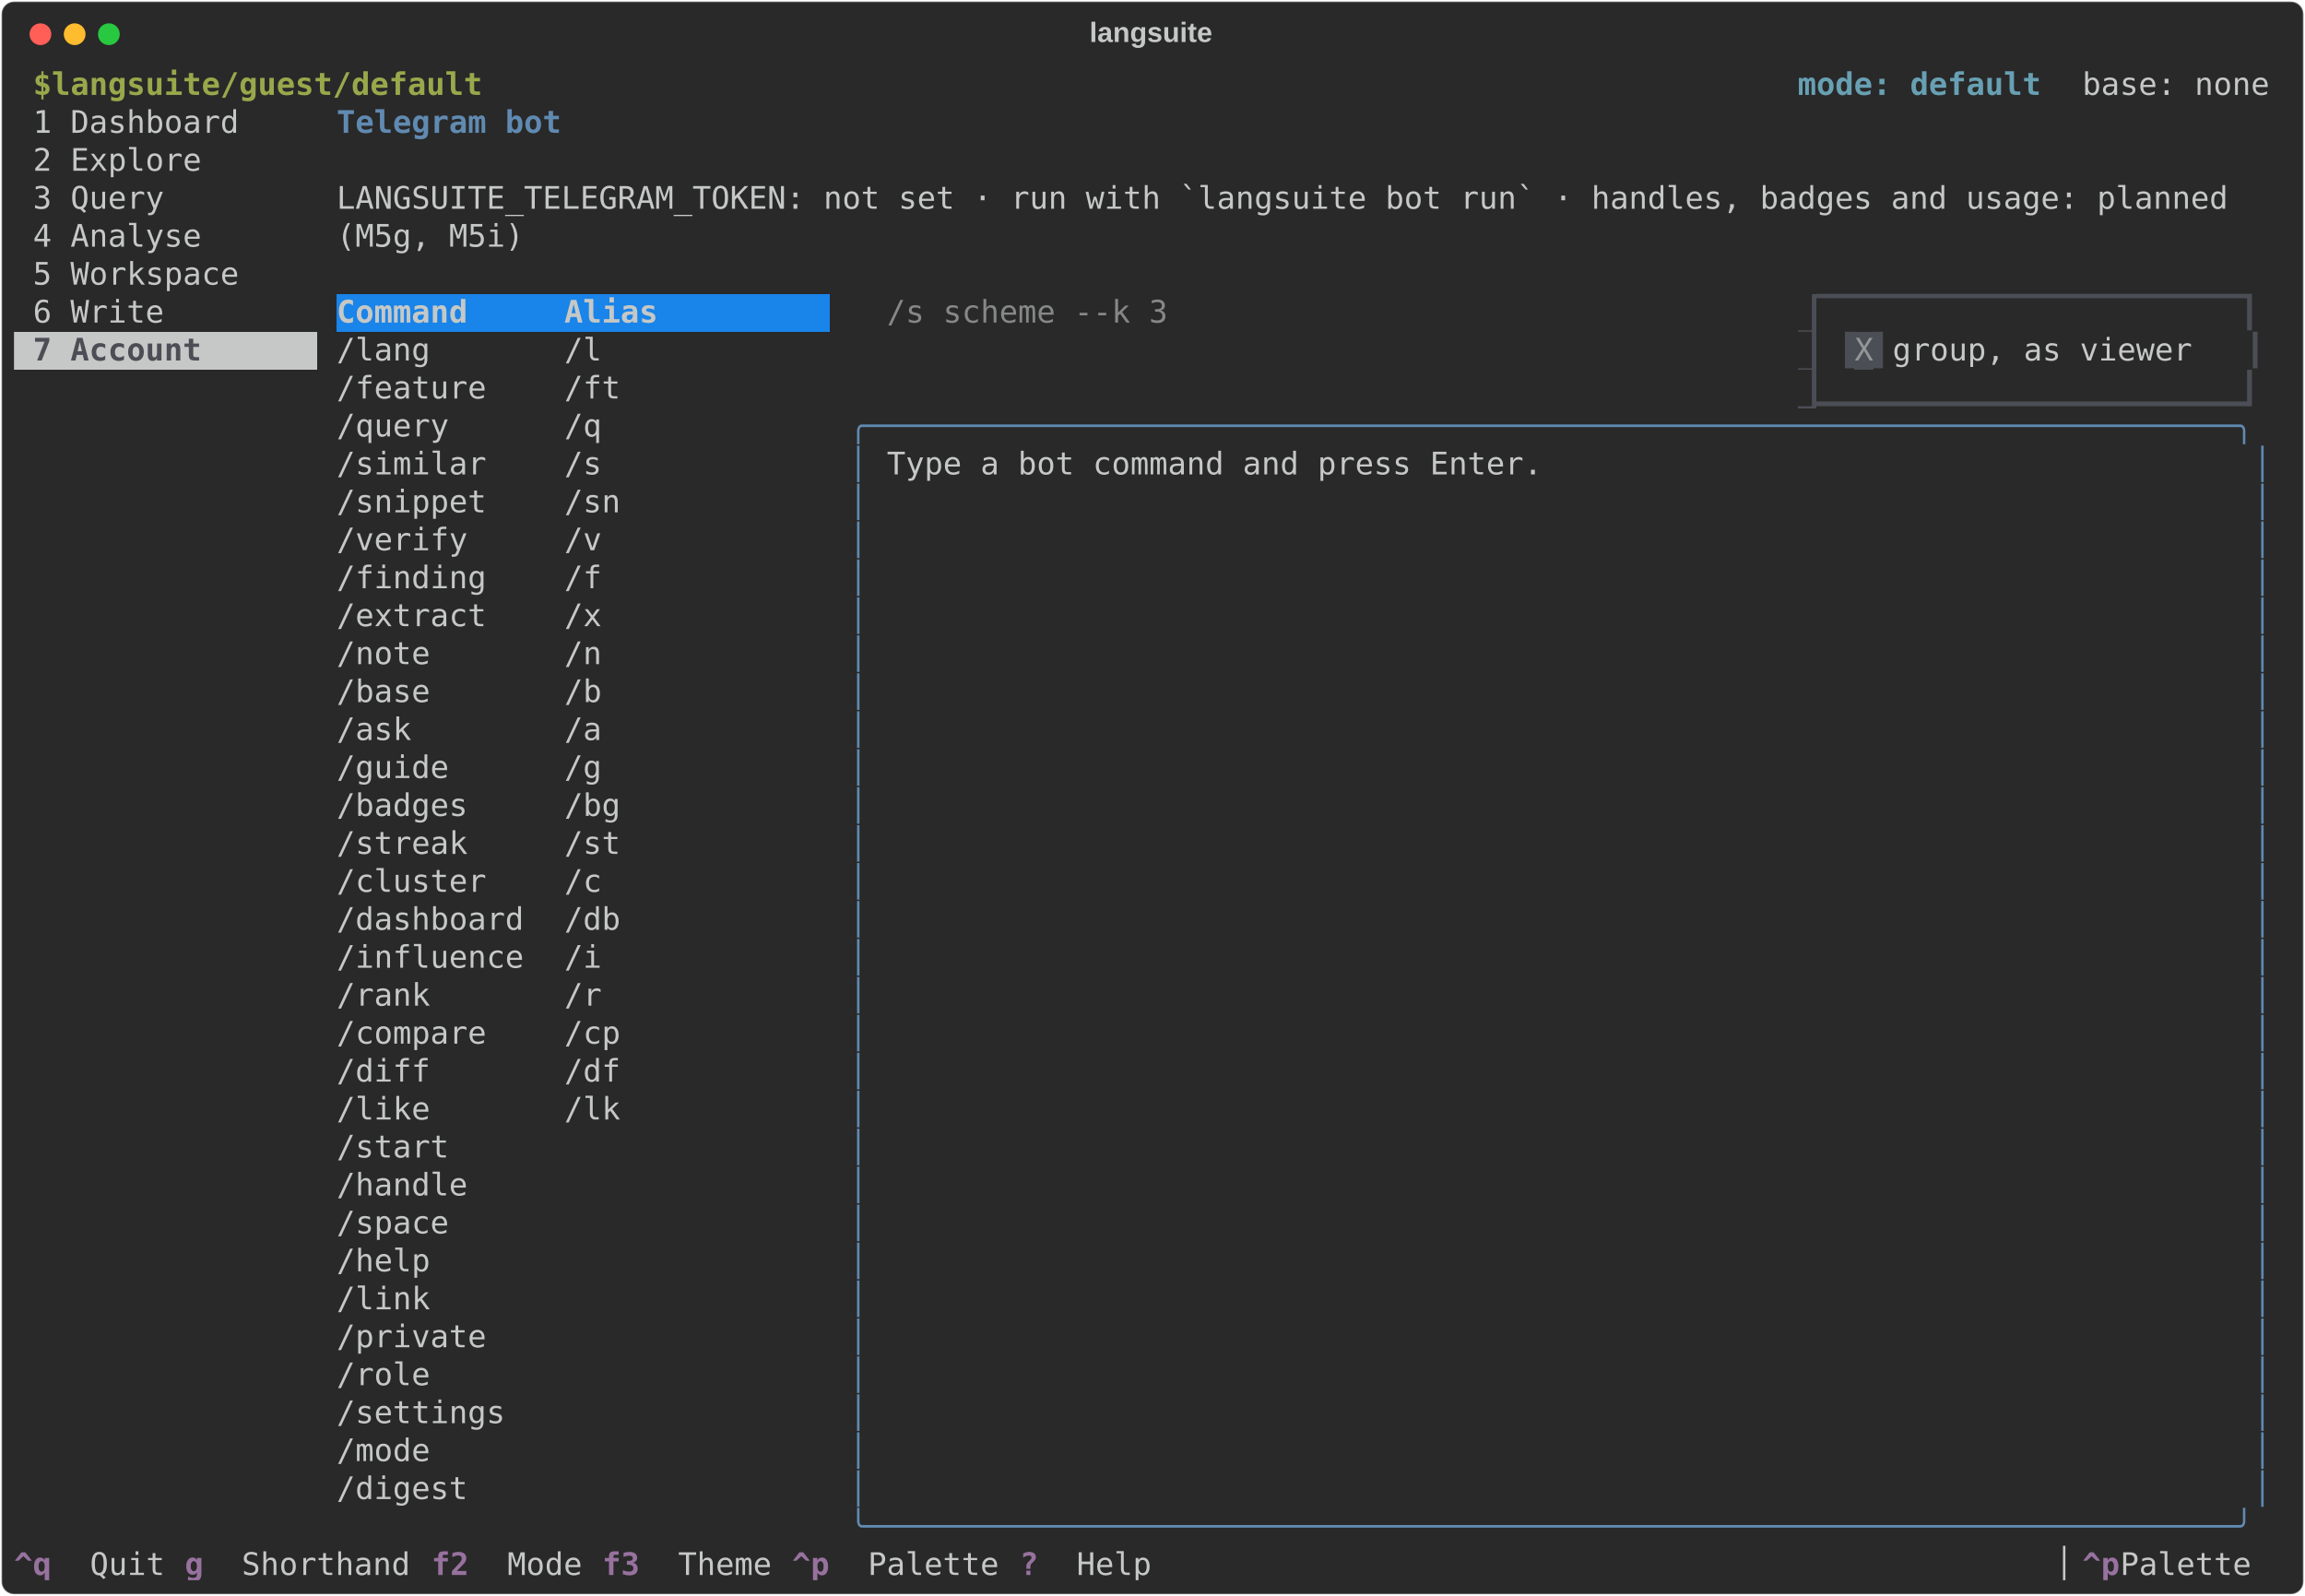
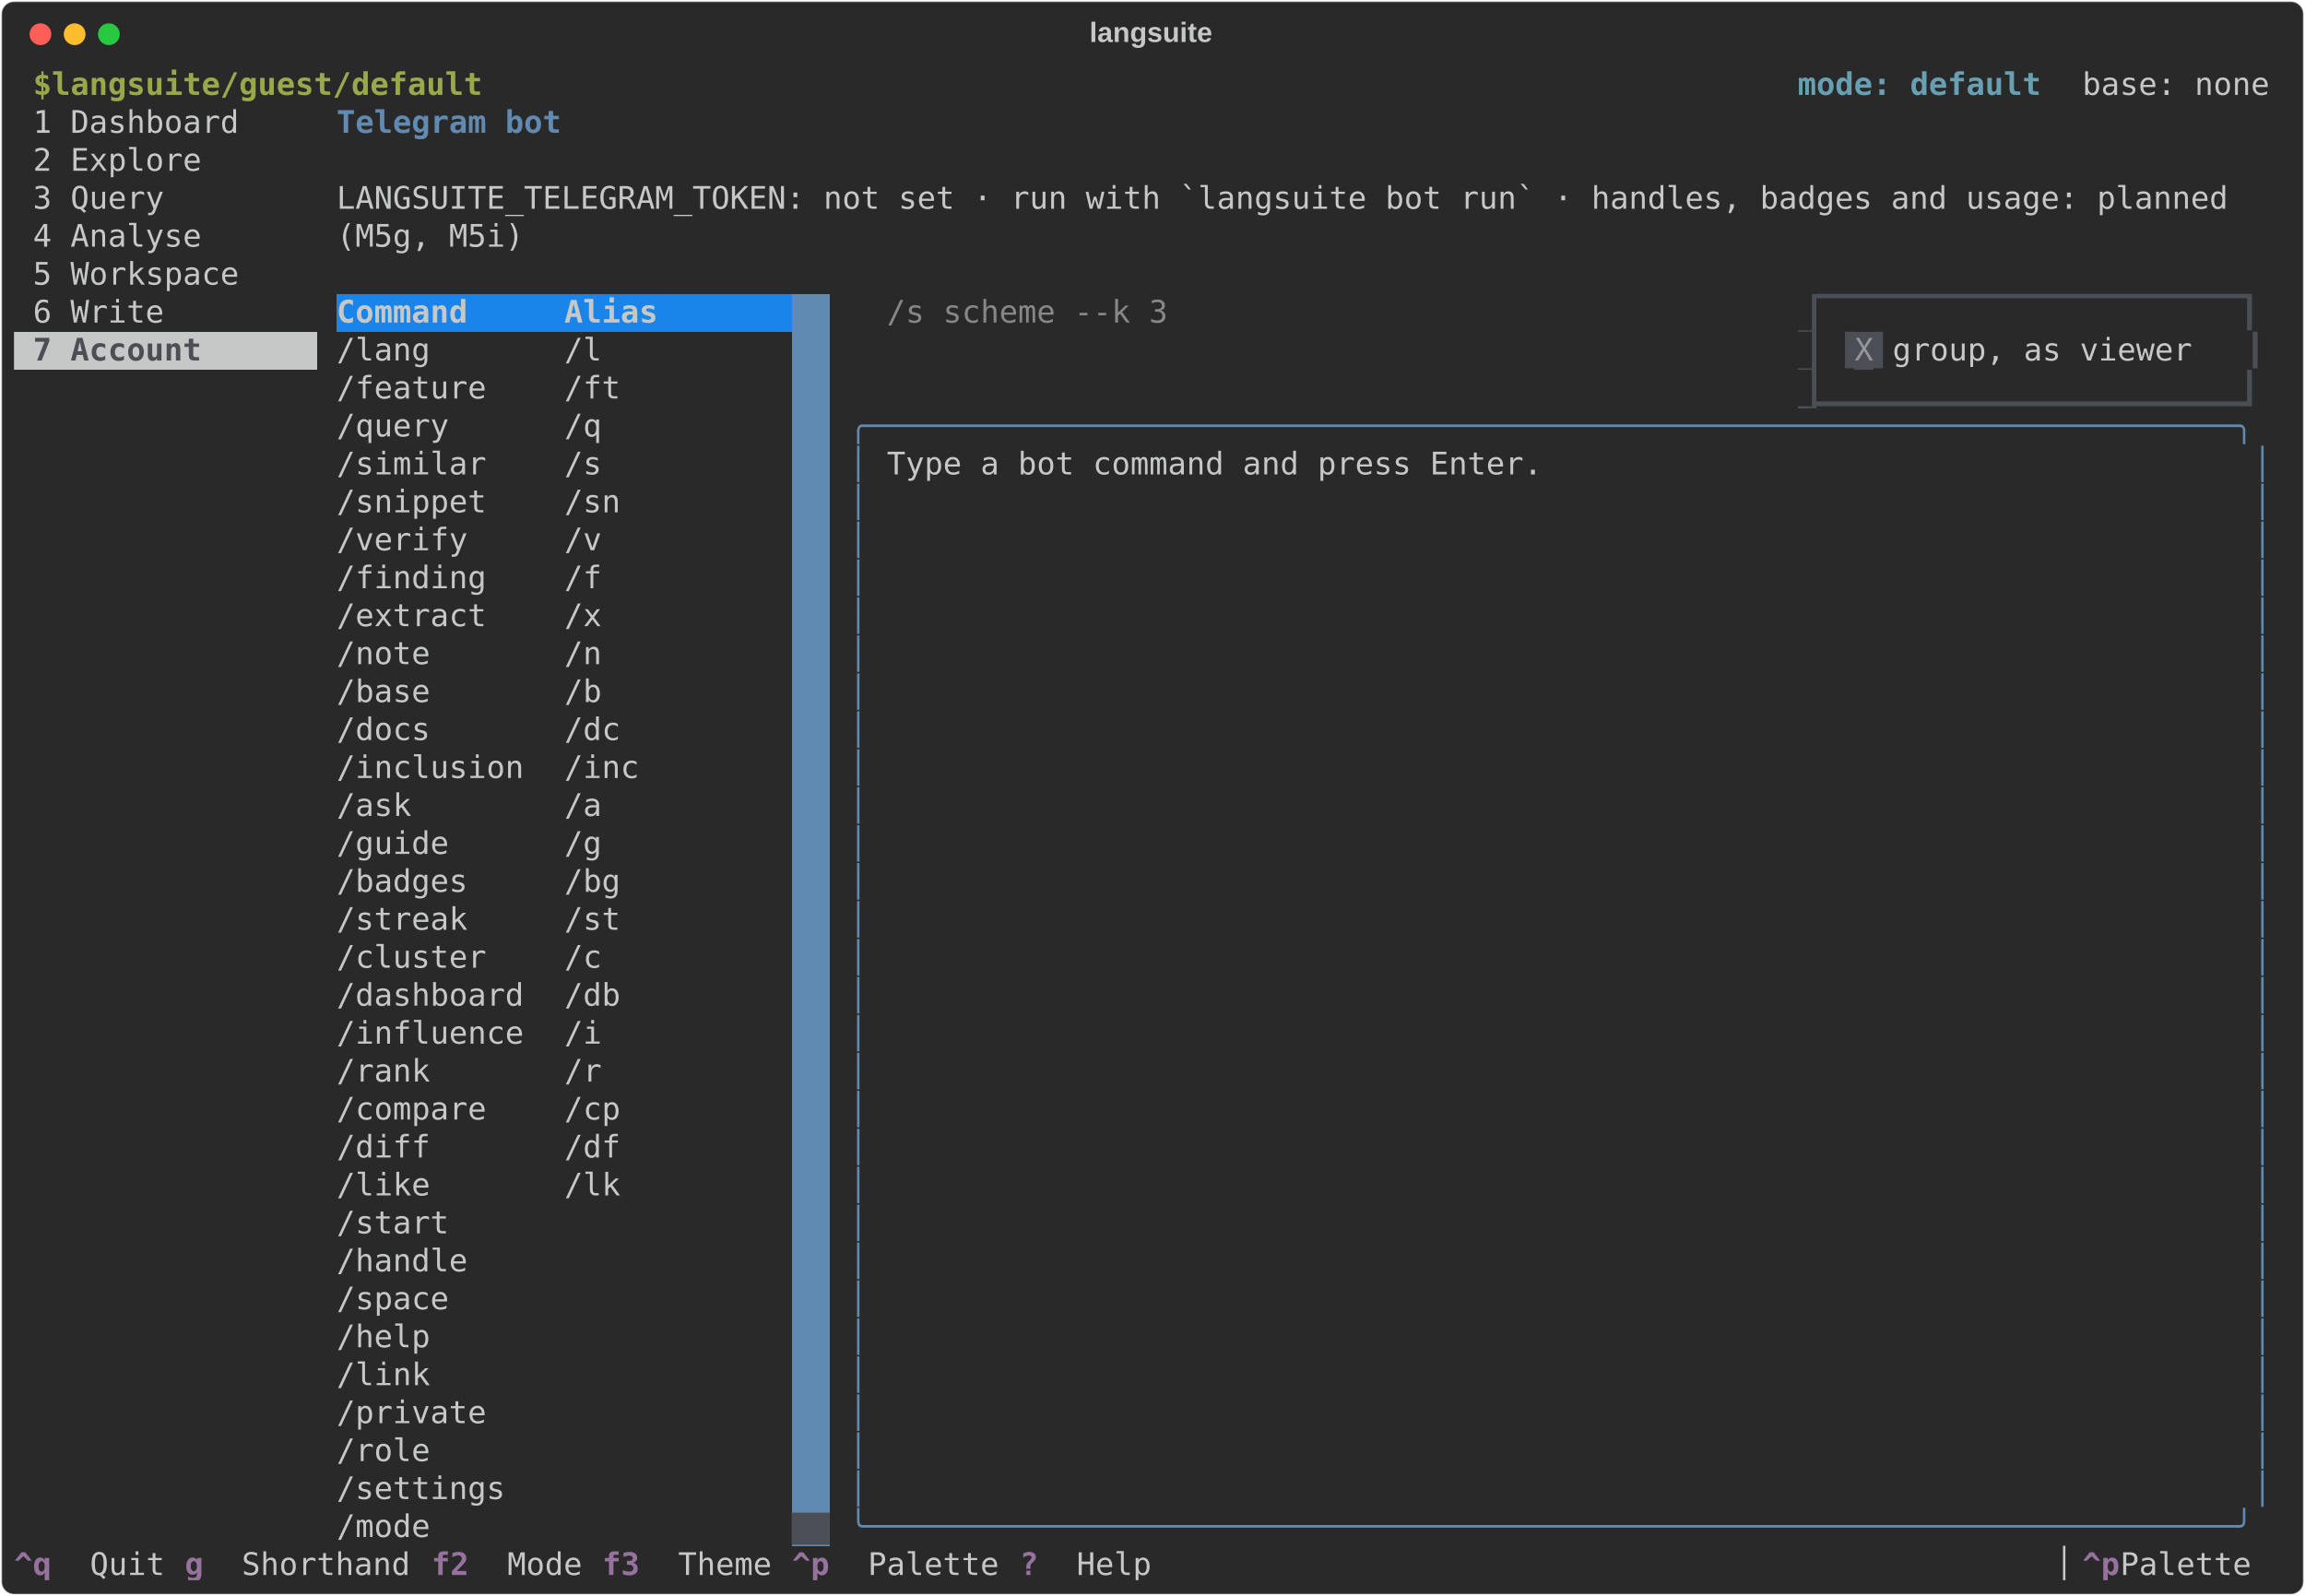
<svg xmlns="http://www.w3.org/2000/svg" class="rich-terminal" viewBox="0 0 1482 1026.0">
  <style>

    @font-face {
        font-family: "Fira Code";
        src: local("FiraCode-Regular"),
                url("https://cdnjs.cloudflare.com/ajax/libs/firacode/6.2.0/woff2/FiraCode-Regular.woff2") format("woff2"),
                url("https://cdnjs.cloudflare.com/ajax/libs/firacode/6.2.0/woff/FiraCode-Regular.woff") format("woff");
        font-style: normal;
        font-weight: 400;
    }
    @font-face {
        font-family: "Fira Code";
        src: local("FiraCode-Bold"),
                url("https://cdnjs.cloudflare.com/ajax/libs/firacode/6.2.0/woff2/FiraCode-Bold.woff2") format("woff2"),
                url("https://cdnjs.cloudflare.com/ajax/libs/firacode/6.2.0/woff/FiraCode-Bold.woff") format("woff");
        font-style: bold;
        font-weight: 700;
    }

    .terminal-matrix {
        font-family: Fira Code, monospace;
        font-size: 20px;
        line-height: 24.4px;
        font-variant-east-asian: full-width;
    }

    .terminal-title {
        font-size: 18px;
        font-weight: bold;
        font-family: arial;
    }

    .terminal-r1 { fill: #c5c8c6 }
.terminal-r2 { fill: #98a84b;font-weight: bold }
.terminal-r3 { fill: #68a0b3;font-weight: bold }
.terminal-r4 { fill: #608ab1;font-weight: bold }
.terminal-r5 { fill: #c5c8c6;font-weight: bold }
- .terminal-r6 { fill: #868887 }
- .terminal-r7 { fill: #292929 }
+ .terminal-r6 { fill: #292929 }
+ .terminal-r7 { fill: #868887 }
.terminal-r8 { fill: #4b4e55 }
.terminal-r9 { fill: #4b4e55;font-weight: bold }
.terminal-r10 { fill: #949798 }
.terminal-r11 { fill: #608ab1 }
.terminal-r12 { fill: #98729f;font-weight: bold }
    </style>
  <defs>
    <clipPath id="terminal-clip-terminal">
      <rect x="0" y="0" width="1463.0" height="975.0" />
    </clipPath>
    <clipPath id="terminal-line-0">
      <rect x="0" y="1.5" width="1464" height="24.65" />
    </clipPath>
    <clipPath id="terminal-line-1">
      <rect x="0" y="25.9" width="1464" height="24.65" />
    </clipPath>
    <clipPath id="terminal-line-2">
      <rect x="0" y="50.3" width="1464" height="24.65" />
    </clipPath>
    <clipPath id="terminal-line-3">
      <rect x="0" y="74.7" width="1464" height="24.65" />
    </clipPath>
    <clipPath id="terminal-line-4">
      <rect x="0" y="99.1" width="1464" height="24.65" />
    </clipPath>
    <clipPath id="terminal-line-5">
      <rect x="0" y="123.5" width="1464" height="24.65" />
    </clipPath>
    <clipPath id="terminal-line-6">
      <rect x="0" y="147.9" width="1464" height="24.65" />
    </clipPath>
    <clipPath id="terminal-line-7">
      <rect x="0" y="172.3" width="1464" height="24.65" />
    </clipPath>
    <clipPath id="terminal-line-8">
      <rect x="0" y="196.7" width="1464" height="24.65" />
    </clipPath>
    <clipPath id="terminal-line-9">
      <rect x="0" y="221.1" width="1464" height="24.65" />
    </clipPath>
    <clipPath id="terminal-line-10">
      <rect x="0" y="245.5" width="1464" height="24.65" />
    </clipPath>
    <clipPath id="terminal-line-11">
      <rect x="0" y="269.9" width="1464" height="24.65" />
    </clipPath>
    <clipPath id="terminal-line-12">
      <rect x="0" y="294.3" width="1464" height="24.65" />
    </clipPath>
    <clipPath id="terminal-line-13">
      <rect x="0" y="318.7" width="1464" height="24.65" />
    </clipPath>
    <clipPath id="terminal-line-14">
      <rect x="0" y="343.1" width="1464" height="24.65" />
    </clipPath>
    <clipPath id="terminal-line-15">
      <rect x="0" y="367.5" width="1464" height="24.65" />
    </clipPath>
    <clipPath id="terminal-line-16">
      <rect x="0" y="391.9" width="1464" height="24.65" />
    </clipPath>
    <clipPath id="terminal-line-17">
      <rect x="0" y="416.3" width="1464" height="24.65" />
    </clipPath>
    <clipPath id="terminal-line-18">
      <rect x="0" y="440.7" width="1464" height="24.65" />
    </clipPath>
    <clipPath id="terminal-line-19">
      <rect x="0" y="465.1" width="1464" height="24.65" />
    </clipPath>
    <clipPath id="terminal-line-20">
      <rect x="0" y="489.5" width="1464" height="24.65" />
    </clipPath>
    <clipPath id="terminal-line-21">
      <rect x="0" y="513.9" width="1464" height="24.65" />
    </clipPath>
    <clipPath id="terminal-line-22">
      <rect x="0" y="538.3" width="1464" height="24.65" />
    </clipPath>
    <clipPath id="terminal-line-23">
      <rect x="0" y="562.7" width="1464" height="24.65" />
    </clipPath>
    <clipPath id="terminal-line-24">
      <rect x="0" y="587.1" width="1464" height="24.65" />
    </clipPath>
    <clipPath id="terminal-line-25">
      <rect x="0" y="611.5" width="1464" height="24.65" />
    </clipPath>
    <clipPath id="terminal-line-26">
      <rect x="0" y="635.9" width="1464" height="24.65" />
    </clipPath>
    <clipPath id="terminal-line-27">
      <rect x="0" y="660.3" width="1464" height="24.65" />
    </clipPath>
    <clipPath id="terminal-line-28">
      <rect x="0" y="684.7" width="1464" height="24.65" />
    </clipPath>
    <clipPath id="terminal-line-29">
      <rect x="0" y="709.1" width="1464" height="24.65" />
    </clipPath>
    <clipPath id="terminal-line-30">
      <rect x="0" y="733.5" width="1464" height="24.65" />
    </clipPath>
    <clipPath id="terminal-line-31">
      <rect x="0" y="757.9" width="1464" height="24.65" />
    </clipPath>
    <clipPath id="terminal-line-32">
      <rect x="0" y="782.3" width="1464" height="24.65" />
    </clipPath>
    <clipPath id="terminal-line-33">
      <rect x="0" y="806.7" width="1464" height="24.65" />
    </clipPath>
    <clipPath id="terminal-line-34">
      <rect x="0" y="831.1" width="1464" height="24.65" />
    </clipPath>
    <clipPath id="terminal-line-35">
      <rect x="0" y="855.5" width="1464" height="24.65" />
    </clipPath>
    <clipPath id="terminal-line-36">
      <rect x="0" y="879.9" width="1464" height="24.65" />
    </clipPath>
    <clipPath id="terminal-line-37">
      <rect x="0" y="904.3" width="1464" height="24.65" />
    </clipPath>
    <clipPath id="terminal-line-38">
      <rect x="0" y="928.7" width="1464" height="24.65" />
    </clipPath>
  </defs>
  <rect fill="#292929" stroke="rgba(255,255,255,0.35)" stroke-width="1" x="1" y="1" width="1480" height="1024" rx="8" />
  <text class="terminal-title" fill="#c5c8c6" text-anchor="middle" x="740" y="27">langsuite</text>
  <g transform="translate(26,22)">
    <circle cx="0" cy="0" r="7" fill="#ff5f57" />
    <circle cx="22" cy="0" r="7" fill="#febc2e" />
    <circle cx="44" cy="0" r="7" fill="#28c840" />
  </g>
  <g transform="translate(9, 41)" clip-path="url(#terminal-clip-terminal)">
    <rect fill="#1984e9" x="207.4" y="147.9" width="146.4" height="24.65" shape-rendering="crispEdges" />
    <rect fill="#1984e9" x="353.8" y="147.9" width="85.4" height="24.65" shape-rendering="crispEdges" />
-     <rect fill="#1984e9" x="439.2" y="147.9" width="85.4" height="24.65" shape-rendering="crispEdges" />
+     <rect fill="#1984e9" x="439.2" y="147.9" width="61" height="24.65" shape-rendering="crispEdges" />
+     <rect fill="#608ab1" x="500.2" y="147.9" width="24.4" height="24.65" shape-rendering="crispEdges" />
    <rect fill="#4b4e55" x="1146.8" y="147.9" width="12.2" height="24.65" shape-rendering="crispEdges" />
    <rect fill="#c5c8c6" x="0" y="172.3" width="12.2" height="24.65" shape-rendering="crispEdges" />
    <rect fill="#c5c8c6" x="12.2" y="172.3" width="109.8" height="24.65" shape-rendering="crispEdges" />
    <rect fill="#c5c8c6" x="122" y="172.3" width="73.2" height="24.65" shape-rendering="crispEdges" />
+     <rect fill="#608ab1" x="500.2" y="172.3" width="24.4" height="24.65" shape-rendering="crispEdges" />
    <rect fill="#4b4e55" x="1146.8" y="172.3" width="12.2" height="24.65" shape-rendering="crispEdges" />
    <rect fill="#4b4e55" x="1183.4" y="172.3" width="12.2" height="24.65" shape-rendering="crispEdges" />
+     <rect fill="#608ab1" x="500.2" y="196.7" width="24.4" height="24.65" shape-rendering="crispEdges" />
    <rect fill="#4b4e55" x="1146.8" y="196.7" width="12.2" height="24.65" shape-rendering="crispEdges" />
+     <rect fill="#608ab1" x="500.2" y="221.1" width="24.4" height="24.65" shape-rendering="crispEdges" />
+     <rect fill="#608ab1" x="500.2" y="245.5" width="24.4" height="24.65" shape-rendering="crispEdges" />
+     <rect fill="#608ab1" x="500.2" y="269.9" width="24.4" height="24.65" shape-rendering="crispEdges" />
+     <rect fill="#608ab1" x="500.2" y="294.3" width="24.4" height="24.65" shape-rendering="crispEdges" />
+     <rect fill="#608ab1" x="500.2" y="318.7" width="24.4" height="24.65" shape-rendering="crispEdges" />
+     <rect fill="#608ab1" x="500.2" y="343.1" width="24.4" height="24.65" shape-rendering="crispEdges" />
+     <rect fill="#608ab1" x="500.2" y="367.5" width="24.4" height="24.65" shape-rendering="crispEdges" />
+     <rect fill="#608ab1" x="500.2" y="391.9" width="24.4" height="24.65" shape-rendering="crispEdges" />
+     <rect fill="#608ab1" x="500.2" y="416.3" width="24.4" height="24.65" shape-rendering="crispEdges" />
+     <rect fill="#608ab1" x="500.2" y="440.7" width="24.4" height="24.65" shape-rendering="crispEdges" />
+     <rect fill="#608ab1" x="500.2" y="465.1" width="24.4" height="24.65" shape-rendering="crispEdges" />
+     <rect fill="#608ab1" x="500.2" y="489.5" width="24.4" height="24.65" shape-rendering="crispEdges" />
+     <rect fill="#608ab1" x="500.2" y="513.9" width="24.4" height="24.65" shape-rendering="crispEdges" />
+     <rect fill="#608ab1" x="500.2" y="538.3" width="24.4" height="24.65" shape-rendering="crispEdges" />
+     <rect fill="#608ab1" x="500.2" y="562.7" width="24.4" height="24.65" shape-rendering="crispEdges" />
+     <rect fill="#608ab1" x="500.2" y="587.1" width="24.4" height="24.65" shape-rendering="crispEdges" />
+     <rect fill="#608ab1" x="500.2" y="611.5" width="24.4" height="24.65" shape-rendering="crispEdges" />
+     <rect fill="#608ab1" x="500.2" y="635.9" width="24.4" height="24.65" shape-rendering="crispEdges" />
+     <rect fill="#608ab1" x="500.2" y="660.3" width="24.4" height="24.65" shape-rendering="crispEdges" />
+     <rect fill="#608ab1" x="500.2" y="684.7" width="24.4" height="24.65" shape-rendering="crispEdges" />
+     <rect fill="#608ab1" x="500.2" y="709.1" width="24.4" height="24.65" shape-rendering="crispEdges" />
+     <rect fill="#608ab1" x="500.2" y="733.5" width="24.4" height="24.65" shape-rendering="crispEdges" />
+     <rect fill="#608ab1" x="500.2" y="757.9" width="24.4" height="24.65" shape-rendering="crispEdges" />
+     <rect fill="#608ab1" x="500.2" y="782.3" width="24.4" height="24.65" shape-rendering="crispEdges" />
+     <rect fill="#608ab1" x="500.2" y="806.7" width="24.4" height="24.65" shape-rendering="crispEdges" />
+     <rect fill="#608ab1" x="500.2" y="831.1" width="24.4" height="24.65" shape-rendering="crispEdges" />
+     <rect fill="#608ab1" x="500.2" y="855.5" width="24.4" height="24.65" shape-rendering="crispEdges" />
+     <rect fill="#608ab1" x="500.2" y="879.9" width="24.4" height="24.65" shape-rendering="crispEdges" />
+     <rect fill="#608ab1" x="500.2" y="904.3" width="24.4" height="24.65" shape-rendering="crispEdges" />
+     <rect fill="#608ab1" x="500.2" y="928.7" width="24.4" height="24.65" shape-rendering="crispEdges" />
    <g class="terminal-matrix">
      <text class="terminal-r2" x="12.2" y="20" textLength="292.8" clip-path="url(#terminal-line-0)">$langsuite/guest/default</text>
      <text class="terminal-r3" x="1146.8" y="20" textLength="158.6" clip-path="url(#terminal-line-0)">mode: default</text>
      <text class="terminal-r1" x="1329.8" y="20" textLength="122" clip-path="url(#terminal-line-0)">base: none</text>
      <text class="terminal-r1" x="1464" y="20" textLength="12.2" clip-path="url(#terminal-line-0)">
</text>
      <text class="terminal-r1" x="12.2" y="44.4" textLength="134.2" clip-path="url(#terminal-line-1)">1 Dashboard</text>
      <text class="terminal-r4" x="207.4" y="44.4" textLength="146.4" clip-path="url(#terminal-line-1)">Telegram bot</text>
      <text class="terminal-r1" x="1464" y="44.4" textLength="12.2" clip-path="url(#terminal-line-1)">
</text>
      <text class="terminal-r1" x="12.2" y="68.8" textLength="109.8" clip-path="url(#terminal-line-2)">2 Explore</text>
      <text class="terminal-r1" x="1464" y="68.8" textLength="12.2" clip-path="url(#terminal-line-2)">
</text>
      <text class="terminal-r1" x="12.2" y="93.2" textLength="85.4" clip-path="url(#terminal-line-3)">3 Query</text>
      <text class="terminal-r1" x="207.4" y="93.2" textLength="1232.2" clip-path="url(#terminal-line-3)">LANGSUITE_TELEGRAM_TOKEN: not set · run with `langsuite bot run` · handles, badges and usage: planned</text>
      <text class="terminal-r1" x="1464" y="93.2" textLength="12.2" clip-path="url(#terminal-line-3)">
</text>
      <text class="terminal-r1" x="12.2" y="117.6" textLength="109.8" clip-path="url(#terminal-line-4)">4 Analyse</text>
      <text class="terminal-r1" x="207.4" y="117.6" textLength="122" clip-path="url(#terminal-line-4)">(M5g, M5i)</text>
      <text class="terminal-r1" x="1464" y="117.6" textLength="12.2" clip-path="url(#terminal-line-4)">
</text>
      <text class="terminal-r1" x="12.2" y="142" textLength="134.2" clip-path="url(#terminal-line-5)">5 Workspace</text>
      <text class="terminal-r1" x="1464" y="142" textLength="12.2" clip-path="url(#terminal-line-5)">
</text>
      <text class="terminal-r1" x="12.2" y="166.4" textLength="85.4" clip-path="url(#terminal-line-6)">6 Write</text>
      <text class="terminal-r5" x="207.4" y="166.4" textLength="146.4" clip-path="url(#terminal-line-6)"> Command    </text>
      <text class="terminal-r5" x="353.8" y="166.4" textLength="85.4" clip-path="url(#terminal-line-6)"> Alias </text>
-       <text class="terminal-r6" x="561.2" y="166.4" textLength="183" clip-path="url(#terminal-line-6)">/s scheme --k 3</text>
-       <text class="terminal-r7" x="1146.8" y="166.4" textLength="12.2" clip-path="url(#terminal-line-6)">▊</text>
+       <text class="terminal-r7" x="561.2" y="166.4" textLength="183" clip-path="url(#terminal-line-6)">/s scheme --k 3</text>
+       <text class="terminal-r6" x="1146.8" y="166.4" textLength="12.2" clip-path="url(#terminal-line-6)">▊</text>
      <text class="terminal-r8" x="1159" y="166.4" textLength="292.8" clip-path="url(#terminal-line-6)">▔▔▔▔▔▔▔▔▔▔▔▔▔▔▔▔▔▔▔▔▔▔▔▎</text>
      <text class="terminal-r1" x="1464" y="166.4" textLength="12.2" clip-path="url(#terminal-line-6)">
</text>
      <text class="terminal-r9" x="12.2" y="190.8" textLength="109.8" clip-path="url(#terminal-line-7)">7 Account</text>
      <text class="terminal-r1" x="207.4" y="190.8" textLength="146.4" clip-path="url(#terminal-line-7)"> /lang      </text>
      <text class="terminal-r1" x="353.8" y="190.8" textLength="85.4" clip-path="url(#terminal-line-7)"> /l    </text>
-       <text class="terminal-r7" x="1146.8" y="190.8" textLength="12.2" clip-path="url(#terminal-line-7)">▊</text>
+       <text class="terminal-r6" x="1146.8" y="190.8" textLength="12.2" clip-path="url(#terminal-line-7)">▊</text>
      <text class="terminal-r8" x="1171.2" y="190.8" textLength="12.2" clip-path="url(#terminal-line-7)">▐</text>
      <text class="terminal-r10" x="1183.4" y="190.8" textLength="12.2" clip-path="url(#terminal-line-7)">X</text>
      <text class="terminal-r8" x="1195.6" y="190.8" textLength="12.2" clip-path="url(#terminal-line-7)">▌</text>
      <text class="terminal-r1" x="1207.8" y="190.8" textLength="219.6" clip-path="url(#terminal-line-7)"> group, as viewer </text>
      <text class="terminal-r8" x="1439.6" y="190.8" textLength="12.2" clip-path="url(#terminal-line-7)">▎</text>
      <text class="terminal-r1" x="1464" y="190.8" textLength="12.2" clip-path="url(#terminal-line-7)">
</text>
      <text class="terminal-r1" x="207.4" y="215.2" textLength="146.4" clip-path="url(#terminal-line-8)"> /feature   </text>
      <text class="terminal-r1" x="353.8" y="215.2" textLength="85.4" clip-path="url(#terminal-line-8)"> /ft   </text>
-       <text class="terminal-r7" x="1146.8" y="215.2" textLength="12.2" clip-path="url(#terminal-line-8)">▊</text>
+       <text class="terminal-r6" x="1146.8" y="215.2" textLength="12.2" clip-path="url(#terminal-line-8)">▊</text>
      <text class="terminal-r8" x="1159" y="215.2" textLength="292.8" clip-path="url(#terminal-line-8)">▁▁▁▁▁▁▁▁▁▁▁▁▁▁▁▁▁▁▁▁▁▁▁▎</text>
      <text class="terminal-r1" x="1464" y="215.2" textLength="12.2" clip-path="url(#terminal-line-8)">
</text>
      <text class="terminal-r1" x="207.4" y="239.6" textLength="146.4" clip-path="url(#terminal-line-9)"> /query     </text>
      <text class="terminal-r1" x="353.8" y="239.6" textLength="85.4" clip-path="url(#terminal-line-9)"> /q    </text>
      <text class="terminal-r11" x="536.8" y="239.6" textLength="915" clip-path="url(#terminal-line-9)">╭─────────────────────────────────────────────────────────────────────────╮</text>
      <text class="terminal-r1" x="1464" y="239.6" textLength="12.2" clip-path="url(#terminal-line-9)">
</text>
      <text class="terminal-r1" x="207.4" y="264" textLength="146.4" clip-path="url(#terminal-line-10)"> /similar   </text>
      <text class="terminal-r1" x="353.8" y="264" textLength="85.4" clip-path="url(#terminal-line-10)"> /s    </text>
      <text class="terminal-r11" x="536.8" y="264" textLength="12.2" clip-path="url(#terminal-line-10)">│</text>
      <text class="terminal-r1" x="561.2" y="264" textLength="427" clip-path="url(#terminal-line-10)">Type a bot command and press Enter.</text>
      <text class="terminal-r11" x="1439.6" y="264" textLength="12.2" clip-path="url(#terminal-line-10)">│</text>
      <text class="terminal-r1" x="1464" y="264" textLength="12.2" clip-path="url(#terminal-line-10)">
</text>
      <text class="terminal-r1" x="207.4" y="288.4" textLength="146.4" clip-path="url(#terminal-line-11)"> /snippet   </text>
      <text class="terminal-r1" x="353.8" y="288.4" textLength="85.4" clip-path="url(#terminal-line-11)"> /sn   </text>
      <text class="terminal-r11" x="536.8" y="288.4" textLength="12.2" clip-path="url(#terminal-line-11)">│</text>
      <text class="terminal-r11" x="1439.6" y="288.4" textLength="12.2" clip-path="url(#terminal-line-11)">│</text>
      <text class="terminal-r1" x="1464" y="288.4" textLength="12.2" clip-path="url(#terminal-line-11)">
</text>
      <text class="terminal-r1" x="207.4" y="312.8" textLength="146.4" clip-path="url(#terminal-line-12)"> /verify    </text>
      <text class="terminal-r1" x="353.8" y="312.8" textLength="85.4" clip-path="url(#terminal-line-12)"> /v    </text>
      <text class="terminal-r11" x="536.8" y="312.8" textLength="12.2" clip-path="url(#terminal-line-12)">│</text>
      <text class="terminal-r11" x="1439.6" y="312.8" textLength="12.2" clip-path="url(#terminal-line-12)">│</text>
      <text class="terminal-r1" x="1464" y="312.8" textLength="12.2" clip-path="url(#terminal-line-12)">
</text>
      <text class="terminal-r1" x="207.4" y="337.2" textLength="146.4" clip-path="url(#terminal-line-13)"> /finding   </text>
      <text class="terminal-r1" x="353.8" y="337.2" textLength="85.4" clip-path="url(#terminal-line-13)"> /f    </text>
      <text class="terminal-r11" x="536.8" y="337.2" textLength="12.2" clip-path="url(#terminal-line-13)">│</text>
      <text class="terminal-r11" x="1439.6" y="337.2" textLength="12.2" clip-path="url(#terminal-line-13)">│</text>
      <text class="terminal-r1" x="1464" y="337.2" textLength="12.2" clip-path="url(#terminal-line-13)">
</text>
      <text class="terminal-r1" x="207.4" y="361.6" textLength="146.4" clip-path="url(#terminal-line-14)"> /extract   </text>
      <text class="terminal-r1" x="353.8" y="361.6" textLength="85.4" clip-path="url(#terminal-line-14)"> /x    </text>
      <text class="terminal-r11" x="536.8" y="361.6" textLength="12.2" clip-path="url(#terminal-line-14)">│</text>
      <text class="terminal-r11" x="1439.6" y="361.6" textLength="12.2" clip-path="url(#terminal-line-14)">│</text>
      <text class="terminal-r1" x="1464" y="361.6" textLength="12.2" clip-path="url(#terminal-line-14)">
</text>
      <text class="terminal-r1" x="207.4" y="386" textLength="146.4" clip-path="url(#terminal-line-15)"> /note      </text>
      <text class="terminal-r1" x="353.8" y="386" textLength="85.4" clip-path="url(#terminal-line-15)"> /n    </text>
      <text class="terminal-r11" x="536.8" y="386" textLength="12.2" clip-path="url(#terminal-line-15)">│</text>
      <text class="terminal-r11" x="1439.6" y="386" textLength="12.2" clip-path="url(#terminal-line-15)">│</text>
      <text class="terminal-r1" x="1464" y="386" textLength="12.2" clip-path="url(#terminal-line-15)">
</text>
      <text class="terminal-r1" x="207.4" y="410.4" textLength="146.4" clip-path="url(#terminal-line-16)"> /base      </text>
      <text class="terminal-r1" x="353.8" y="410.4" textLength="85.4" clip-path="url(#terminal-line-16)"> /b    </text>
      <text class="terminal-r11" x="536.8" y="410.4" textLength="12.2" clip-path="url(#terminal-line-16)">│</text>
      <text class="terminal-r11" x="1439.6" y="410.4" textLength="12.2" clip-path="url(#terminal-line-16)">│</text>
      <text class="terminal-r1" x="1464" y="410.4" textLength="12.2" clip-path="url(#terminal-line-16)">
</text>
-       <text class="terminal-r1" x="207.4" y="434.8" textLength="146.4" clip-path="url(#terminal-line-17)"> /ask       </text>
-       <text class="terminal-r1" x="353.8" y="434.8" textLength="85.4" clip-path="url(#terminal-line-17)"> /a    </text>
+       <text class="terminal-r1" x="207.4" y="434.8" textLength="146.4" clip-path="url(#terminal-line-17)"> /docs      </text>
+       <text class="terminal-r1" x="353.8" y="434.8" textLength="85.4" clip-path="url(#terminal-line-17)"> /dc   </text>
      <text class="terminal-r11" x="536.8" y="434.8" textLength="12.2" clip-path="url(#terminal-line-17)">│</text>
      <text class="terminal-r11" x="1439.6" y="434.8" textLength="12.2" clip-path="url(#terminal-line-17)">│</text>
      <text class="terminal-r1" x="1464" y="434.8" textLength="12.2" clip-path="url(#terminal-line-17)">
</text>
-       <text class="terminal-r1" x="207.4" y="459.2" textLength="146.4" clip-path="url(#terminal-line-18)"> /guide     </text>
-       <text class="terminal-r1" x="353.8" y="459.2" textLength="85.4" clip-path="url(#terminal-line-18)"> /g    </text>
+       <text class="terminal-r1" x="207.4" y="459.2" textLength="146.4" clip-path="url(#terminal-line-18)"> /inclusion </text>
+       <text class="terminal-r1" x="353.8" y="459.2" textLength="85.4" clip-path="url(#terminal-line-18)"> /inc  </text>
      <text class="terminal-r11" x="536.8" y="459.2" textLength="12.2" clip-path="url(#terminal-line-18)">│</text>
      <text class="terminal-r11" x="1439.6" y="459.2" textLength="12.2" clip-path="url(#terminal-line-18)">│</text>
      <text class="terminal-r1" x="1464" y="459.2" textLength="12.2" clip-path="url(#terminal-line-18)">
</text>
-       <text class="terminal-r1" x="207.4" y="483.6" textLength="146.4" clip-path="url(#terminal-line-19)"> /badges    </text>
-       <text class="terminal-r1" x="353.8" y="483.6" textLength="85.4" clip-path="url(#terminal-line-19)"> /bg   </text>
+       <text class="terminal-r1" x="207.4" y="483.6" textLength="146.4" clip-path="url(#terminal-line-19)"> /ask       </text>
+       <text class="terminal-r1" x="353.8" y="483.6" textLength="85.4" clip-path="url(#terminal-line-19)"> /a    </text>
      <text class="terminal-r11" x="536.8" y="483.6" textLength="12.2" clip-path="url(#terminal-line-19)">│</text>
      <text class="terminal-r11" x="1439.6" y="483.6" textLength="12.2" clip-path="url(#terminal-line-19)">│</text>
      <text class="terminal-r1" x="1464" y="483.6" textLength="12.2" clip-path="url(#terminal-line-19)">
</text>
-       <text class="terminal-r1" x="207.4" y="508" textLength="146.4" clip-path="url(#terminal-line-20)"> /streak    </text>
-       <text class="terminal-r1" x="353.8" y="508" textLength="85.4" clip-path="url(#terminal-line-20)"> /st   </text>
+       <text class="terminal-r1" x="207.4" y="508" textLength="146.4" clip-path="url(#terminal-line-20)"> /guide     </text>
+       <text class="terminal-r1" x="353.8" y="508" textLength="85.4" clip-path="url(#terminal-line-20)"> /g    </text>
      <text class="terminal-r11" x="536.8" y="508" textLength="12.2" clip-path="url(#terminal-line-20)">│</text>
      <text class="terminal-r11" x="1439.6" y="508" textLength="12.2" clip-path="url(#terminal-line-20)">│</text>
      <text class="terminal-r1" x="1464" y="508" textLength="12.2" clip-path="url(#terminal-line-20)">
</text>
-       <text class="terminal-r1" x="207.4" y="532.4" textLength="146.4" clip-path="url(#terminal-line-21)"> /cluster   </text>
-       <text class="terminal-r1" x="353.8" y="532.4" textLength="85.4" clip-path="url(#terminal-line-21)"> /c    </text>
+       <text class="terminal-r1" x="207.4" y="532.4" textLength="146.4" clip-path="url(#terminal-line-21)"> /badges    </text>
+       <text class="terminal-r1" x="353.8" y="532.4" textLength="85.4" clip-path="url(#terminal-line-21)"> /bg   </text>
      <text class="terminal-r11" x="536.8" y="532.4" textLength="12.2" clip-path="url(#terminal-line-21)">│</text>
      <text class="terminal-r11" x="1439.6" y="532.4" textLength="12.2" clip-path="url(#terminal-line-21)">│</text>
      <text class="terminal-r1" x="1464" y="532.4" textLength="12.2" clip-path="url(#terminal-line-21)">
</text>
-       <text class="terminal-r1" x="207.4" y="556.8" textLength="146.4" clip-path="url(#terminal-line-22)"> /dashboard </text>
-       <text class="terminal-r1" x="353.8" y="556.8" textLength="85.4" clip-path="url(#terminal-line-22)"> /db   </text>
+       <text class="terminal-r1" x="207.4" y="556.8" textLength="146.4" clip-path="url(#terminal-line-22)"> /streak    </text>
+       <text class="terminal-r1" x="353.8" y="556.8" textLength="85.4" clip-path="url(#terminal-line-22)"> /st   </text>
      <text class="terminal-r11" x="536.8" y="556.8" textLength="12.2" clip-path="url(#terminal-line-22)">│</text>
      <text class="terminal-r11" x="1439.6" y="556.8" textLength="12.2" clip-path="url(#terminal-line-22)">│</text>
      <text class="terminal-r1" x="1464" y="556.8" textLength="12.2" clip-path="url(#terminal-line-22)">
</text>
-       <text class="terminal-r1" x="207.4" y="581.2" textLength="146.4" clip-path="url(#terminal-line-23)"> /influence </text>
-       <text class="terminal-r1" x="353.8" y="581.2" textLength="85.4" clip-path="url(#terminal-line-23)"> /i    </text>
+       <text class="terminal-r1" x="207.4" y="581.2" textLength="146.4" clip-path="url(#terminal-line-23)"> /cluster   </text>
+       <text class="terminal-r1" x="353.8" y="581.2" textLength="85.4" clip-path="url(#terminal-line-23)"> /c    </text>
      <text class="terminal-r11" x="536.8" y="581.2" textLength="12.2" clip-path="url(#terminal-line-23)">│</text>
      <text class="terminal-r11" x="1439.6" y="581.2" textLength="12.2" clip-path="url(#terminal-line-23)">│</text>
      <text class="terminal-r1" x="1464" y="581.2" textLength="12.2" clip-path="url(#terminal-line-23)">
</text>
-       <text class="terminal-r1" x="207.4" y="605.6" textLength="146.4" clip-path="url(#terminal-line-24)"> /rank      </text>
-       <text class="terminal-r1" x="353.8" y="605.6" textLength="85.4" clip-path="url(#terminal-line-24)"> /r    </text>
+       <text class="terminal-r1" x="207.4" y="605.6" textLength="146.4" clip-path="url(#terminal-line-24)"> /dashboard </text>
+       <text class="terminal-r1" x="353.8" y="605.6" textLength="85.4" clip-path="url(#terminal-line-24)"> /db   </text>
      <text class="terminal-r11" x="536.8" y="605.6" textLength="12.2" clip-path="url(#terminal-line-24)">│</text>
      <text class="terminal-r11" x="1439.6" y="605.6" textLength="12.2" clip-path="url(#terminal-line-24)">│</text>
      <text class="terminal-r1" x="1464" y="605.6" textLength="12.2" clip-path="url(#terminal-line-24)">
</text>
-       <text class="terminal-r1" x="207.4" y="630" textLength="146.4" clip-path="url(#terminal-line-25)"> /compare   </text>
-       <text class="terminal-r1" x="353.8" y="630" textLength="85.4" clip-path="url(#terminal-line-25)"> /cp   </text>
+       <text class="terminal-r1" x="207.4" y="630" textLength="146.4" clip-path="url(#terminal-line-25)"> /influence </text>
+       <text class="terminal-r1" x="353.8" y="630" textLength="85.4" clip-path="url(#terminal-line-25)"> /i    </text>
      <text class="terminal-r11" x="536.8" y="630" textLength="12.2" clip-path="url(#terminal-line-25)">│</text>
      <text class="terminal-r11" x="1439.6" y="630" textLength="12.2" clip-path="url(#terminal-line-25)">│</text>
      <text class="terminal-r1" x="1464" y="630" textLength="12.2" clip-path="url(#terminal-line-25)">
</text>
-       <text class="terminal-r1" x="207.4" y="654.4" textLength="146.4" clip-path="url(#terminal-line-26)"> /diff      </text>
-       <text class="terminal-r1" x="353.8" y="654.4" textLength="85.4" clip-path="url(#terminal-line-26)"> /df   </text>
+       <text class="terminal-r1" x="207.4" y="654.4" textLength="146.4" clip-path="url(#terminal-line-26)"> /rank      </text>
+       <text class="terminal-r1" x="353.8" y="654.4" textLength="85.4" clip-path="url(#terminal-line-26)"> /r    </text>
      <text class="terminal-r11" x="536.8" y="654.4" textLength="12.2" clip-path="url(#terminal-line-26)">│</text>
      <text class="terminal-r11" x="1439.6" y="654.4" textLength="12.2" clip-path="url(#terminal-line-26)">│</text>
      <text class="terminal-r1" x="1464" y="654.4" textLength="12.2" clip-path="url(#terminal-line-26)">
</text>
-       <text class="terminal-r1" x="207.4" y="678.8" textLength="146.4" clip-path="url(#terminal-line-27)"> /like      </text>
-       <text class="terminal-r1" x="353.8" y="678.8" textLength="85.4" clip-path="url(#terminal-line-27)"> /lk   </text>
+       <text class="terminal-r1" x="207.4" y="678.8" textLength="146.4" clip-path="url(#terminal-line-27)"> /compare   </text>
+       <text class="terminal-r1" x="353.8" y="678.8" textLength="85.4" clip-path="url(#terminal-line-27)"> /cp   </text>
      <text class="terminal-r11" x="536.8" y="678.8" textLength="12.2" clip-path="url(#terminal-line-27)">│</text>
      <text class="terminal-r11" x="1439.6" y="678.8" textLength="12.2" clip-path="url(#terminal-line-27)">│</text>
      <text class="terminal-r1" x="1464" y="678.8" textLength="12.2" clip-path="url(#terminal-line-27)">
</text>
-       <text class="terminal-r1" x="207.4" y="703.2" textLength="146.4" clip-path="url(#terminal-line-28)"> /start     </text>
+       <text class="terminal-r1" x="207.4" y="703.2" textLength="146.4" clip-path="url(#terminal-line-28)"> /diff      </text>
+       <text class="terminal-r1" x="353.8" y="703.2" textLength="85.4" clip-path="url(#terminal-line-28)"> /df   </text>
      <text class="terminal-r11" x="536.8" y="703.2" textLength="12.2" clip-path="url(#terminal-line-28)">│</text>
      <text class="terminal-r11" x="1439.6" y="703.2" textLength="12.2" clip-path="url(#terminal-line-28)">│</text>
      <text class="terminal-r1" x="1464" y="703.2" textLength="12.2" clip-path="url(#terminal-line-28)">
</text>
-       <text class="terminal-r1" x="207.4" y="727.6" textLength="146.4" clip-path="url(#terminal-line-29)"> /handle    </text>
+       <text class="terminal-r1" x="207.4" y="727.6" textLength="146.4" clip-path="url(#terminal-line-29)"> /like      </text>
+       <text class="terminal-r1" x="353.8" y="727.6" textLength="85.4" clip-path="url(#terminal-line-29)"> /lk   </text>
      <text class="terminal-r11" x="536.8" y="727.6" textLength="12.2" clip-path="url(#terminal-line-29)">│</text>
      <text class="terminal-r11" x="1439.6" y="727.6" textLength="12.2" clip-path="url(#terminal-line-29)">│</text>
      <text class="terminal-r1" x="1464" y="727.6" textLength="12.2" clip-path="url(#terminal-line-29)">
</text>
-       <text class="terminal-r1" x="207.4" y="752" textLength="146.4" clip-path="url(#terminal-line-30)"> /space     </text>
+       <text class="terminal-r1" x="207.4" y="752" textLength="146.4" clip-path="url(#terminal-line-30)"> /start     </text>
      <text class="terminal-r11" x="536.8" y="752" textLength="12.2" clip-path="url(#terminal-line-30)">│</text>
      <text class="terminal-r11" x="1439.6" y="752" textLength="12.2" clip-path="url(#terminal-line-30)">│</text>
      <text class="terminal-r1" x="1464" y="752" textLength="12.2" clip-path="url(#terminal-line-30)">
</text>
-       <text class="terminal-r1" x="207.4" y="776.4" textLength="146.4" clip-path="url(#terminal-line-31)"> /help      </text>
+       <text class="terminal-r1" x="207.4" y="776.4" textLength="146.4" clip-path="url(#terminal-line-31)"> /handle    </text>
      <text class="terminal-r11" x="536.8" y="776.4" textLength="12.2" clip-path="url(#terminal-line-31)">│</text>
      <text class="terminal-r11" x="1439.6" y="776.4" textLength="12.2" clip-path="url(#terminal-line-31)">│</text>
      <text class="terminal-r1" x="1464" y="776.4" textLength="12.2" clip-path="url(#terminal-line-31)">
</text>
-       <text class="terminal-r1" x="207.4" y="800.8" textLength="146.4" clip-path="url(#terminal-line-32)"> /link      </text>
+       <text class="terminal-r1" x="207.4" y="800.8" textLength="146.4" clip-path="url(#terminal-line-32)"> /space     </text>
      <text class="terminal-r11" x="536.8" y="800.8" textLength="12.2" clip-path="url(#terminal-line-32)">│</text>
      <text class="terminal-r11" x="1439.6" y="800.8" textLength="12.2" clip-path="url(#terminal-line-32)">│</text>
      <text class="terminal-r1" x="1464" y="800.8" textLength="12.2" clip-path="url(#terminal-line-32)">
</text>
-       <text class="terminal-r1" x="207.4" y="825.2" textLength="146.4" clip-path="url(#terminal-line-33)"> /private   </text>
+       <text class="terminal-r1" x="207.4" y="825.2" textLength="146.4" clip-path="url(#terminal-line-33)"> /help      </text>
      <text class="terminal-r11" x="536.8" y="825.2" textLength="12.2" clip-path="url(#terminal-line-33)">│</text>
      <text class="terminal-r11" x="1439.6" y="825.2" textLength="12.2" clip-path="url(#terminal-line-33)">│</text>
      <text class="terminal-r1" x="1464" y="825.2" textLength="12.2" clip-path="url(#terminal-line-33)">
</text>
-       <text class="terminal-r1" x="207.4" y="849.6" textLength="146.4" clip-path="url(#terminal-line-34)"> /role      </text>
+       <text class="terminal-r1" x="207.4" y="849.6" textLength="146.4" clip-path="url(#terminal-line-34)"> /link      </text>
      <text class="terminal-r11" x="536.8" y="849.6" textLength="12.2" clip-path="url(#terminal-line-34)">│</text>
      <text class="terminal-r11" x="1439.6" y="849.6" textLength="12.2" clip-path="url(#terminal-line-34)">│</text>
      <text class="terminal-r1" x="1464" y="849.6" textLength="12.2" clip-path="url(#terminal-line-34)">
</text>
-       <text class="terminal-r1" x="207.4" y="874" textLength="146.4" clip-path="url(#terminal-line-35)"> /settings  </text>
+       <text class="terminal-r1" x="207.4" y="874" textLength="146.4" clip-path="url(#terminal-line-35)"> /private   </text>
      <text class="terminal-r11" x="536.8" y="874" textLength="12.2" clip-path="url(#terminal-line-35)">│</text>
      <text class="terminal-r11" x="1439.6" y="874" textLength="12.2" clip-path="url(#terminal-line-35)">│</text>
      <text class="terminal-r1" x="1464" y="874" textLength="12.2" clip-path="url(#terminal-line-35)">
</text>
-       <text class="terminal-r1" x="207.4" y="898.4" textLength="146.4" clip-path="url(#terminal-line-36)"> /mode      </text>
+       <text class="terminal-r1" x="207.4" y="898.4" textLength="146.4" clip-path="url(#terminal-line-36)"> /role      </text>
      <text class="terminal-r11" x="536.8" y="898.4" textLength="12.2" clip-path="url(#terminal-line-36)">│</text>
      <text class="terminal-r11" x="1439.6" y="898.4" textLength="12.2" clip-path="url(#terminal-line-36)">│</text>
      <text class="terminal-r1" x="1464" y="898.4" textLength="12.2" clip-path="url(#terminal-line-36)">
</text>
-       <text class="terminal-r1" x="207.4" y="922.8" textLength="146.4" clip-path="url(#terminal-line-37)"> /digest    </text>
+       <text class="terminal-r1" x="207.4" y="922.8" textLength="146.4" clip-path="url(#terminal-line-37)"> /settings  </text>
      <text class="terminal-r11" x="536.8" y="922.8" textLength="12.2" clip-path="url(#terminal-line-37)">│</text>
      <text class="terminal-r11" x="1439.6" y="922.8" textLength="12.2" clip-path="url(#terminal-line-37)">│</text>
      <text class="terminal-r1" x="1464" y="922.8" textLength="12.2" clip-path="url(#terminal-line-37)">
</text>
+       <text class="terminal-r1" x="207.4" y="947.2" textLength="146.4" clip-path="url(#terminal-line-38)"> /mode      </text>
+       <text class="terminal-r8" x="500.2" y="947.2" textLength="24.4" clip-path="url(#terminal-line-38)">▇▇</text>
      <text class="terminal-r11" x="536.8" y="947.2" textLength="915" clip-path="url(#terminal-line-38)">╰─────────────────────────────────────────────────────────────────────────╯</text>
      <text class="terminal-r1" x="1464" y="947.2" textLength="12.2" clip-path="url(#terminal-line-38)">
</text>
      <text class="terminal-r12" x="0" y="971.6" textLength="48.8" clip-path="url(#terminal-line-39)"> ^q </text>
      <text class="terminal-r1" x="48.8" y="971.6" textLength="61" clip-path="url(#terminal-line-39)">Quit </text>
      <text class="terminal-r12" x="109.8" y="971.6" textLength="36.6" clip-path="url(#terminal-line-39)"> g </text>
      <text class="terminal-r1" x="146.4" y="971.6" textLength="122" clip-path="url(#terminal-line-39)">Shorthand </text>
      <text class="terminal-r12" x="268.4" y="971.6" textLength="48.8" clip-path="url(#terminal-line-39)"> f2 </text>
      <text class="terminal-r1" x="317.2" y="971.6" textLength="61" clip-path="url(#terminal-line-39)">Mode </text>
      <text class="terminal-r12" x="378.2" y="971.6" textLength="48.8" clip-path="url(#terminal-line-39)"> f3 </text>
      <text class="terminal-r1" x="427" y="971.6" textLength="73.2" clip-path="url(#terminal-line-39)">Theme </text>
      <text class="terminal-r12" x="500.2" y="971.6" textLength="48.8" clip-path="url(#terminal-line-39)"> ^p </text>
      <text class="terminal-r1" x="549" y="971.6" textLength="97.6" clip-path="url(#terminal-line-39)">Palette </text>
      <text class="terminal-r12" x="646.6" y="971.6" textLength="36.6" clip-path="url(#terminal-line-39)"> ? </text>
      <text class="terminal-r1" x="683.2" y="971.6" textLength="61" clip-path="url(#terminal-line-39)">Help </text>
      <text class="terminal-r1" x="1317.6" y="971.6" textLength="12.2" clip-path="url(#terminal-line-39)">▏</text>
      <text class="terminal-r12" x="1329.8" y="971.6" textLength="24.4" clip-path="url(#terminal-line-39)">^p</text>
      <text class="terminal-r1" x="1354.2" y="971.6" textLength="97.6" clip-path="url(#terminal-line-39)"> Palette</text>
    </g>
  </g>
</svg>
